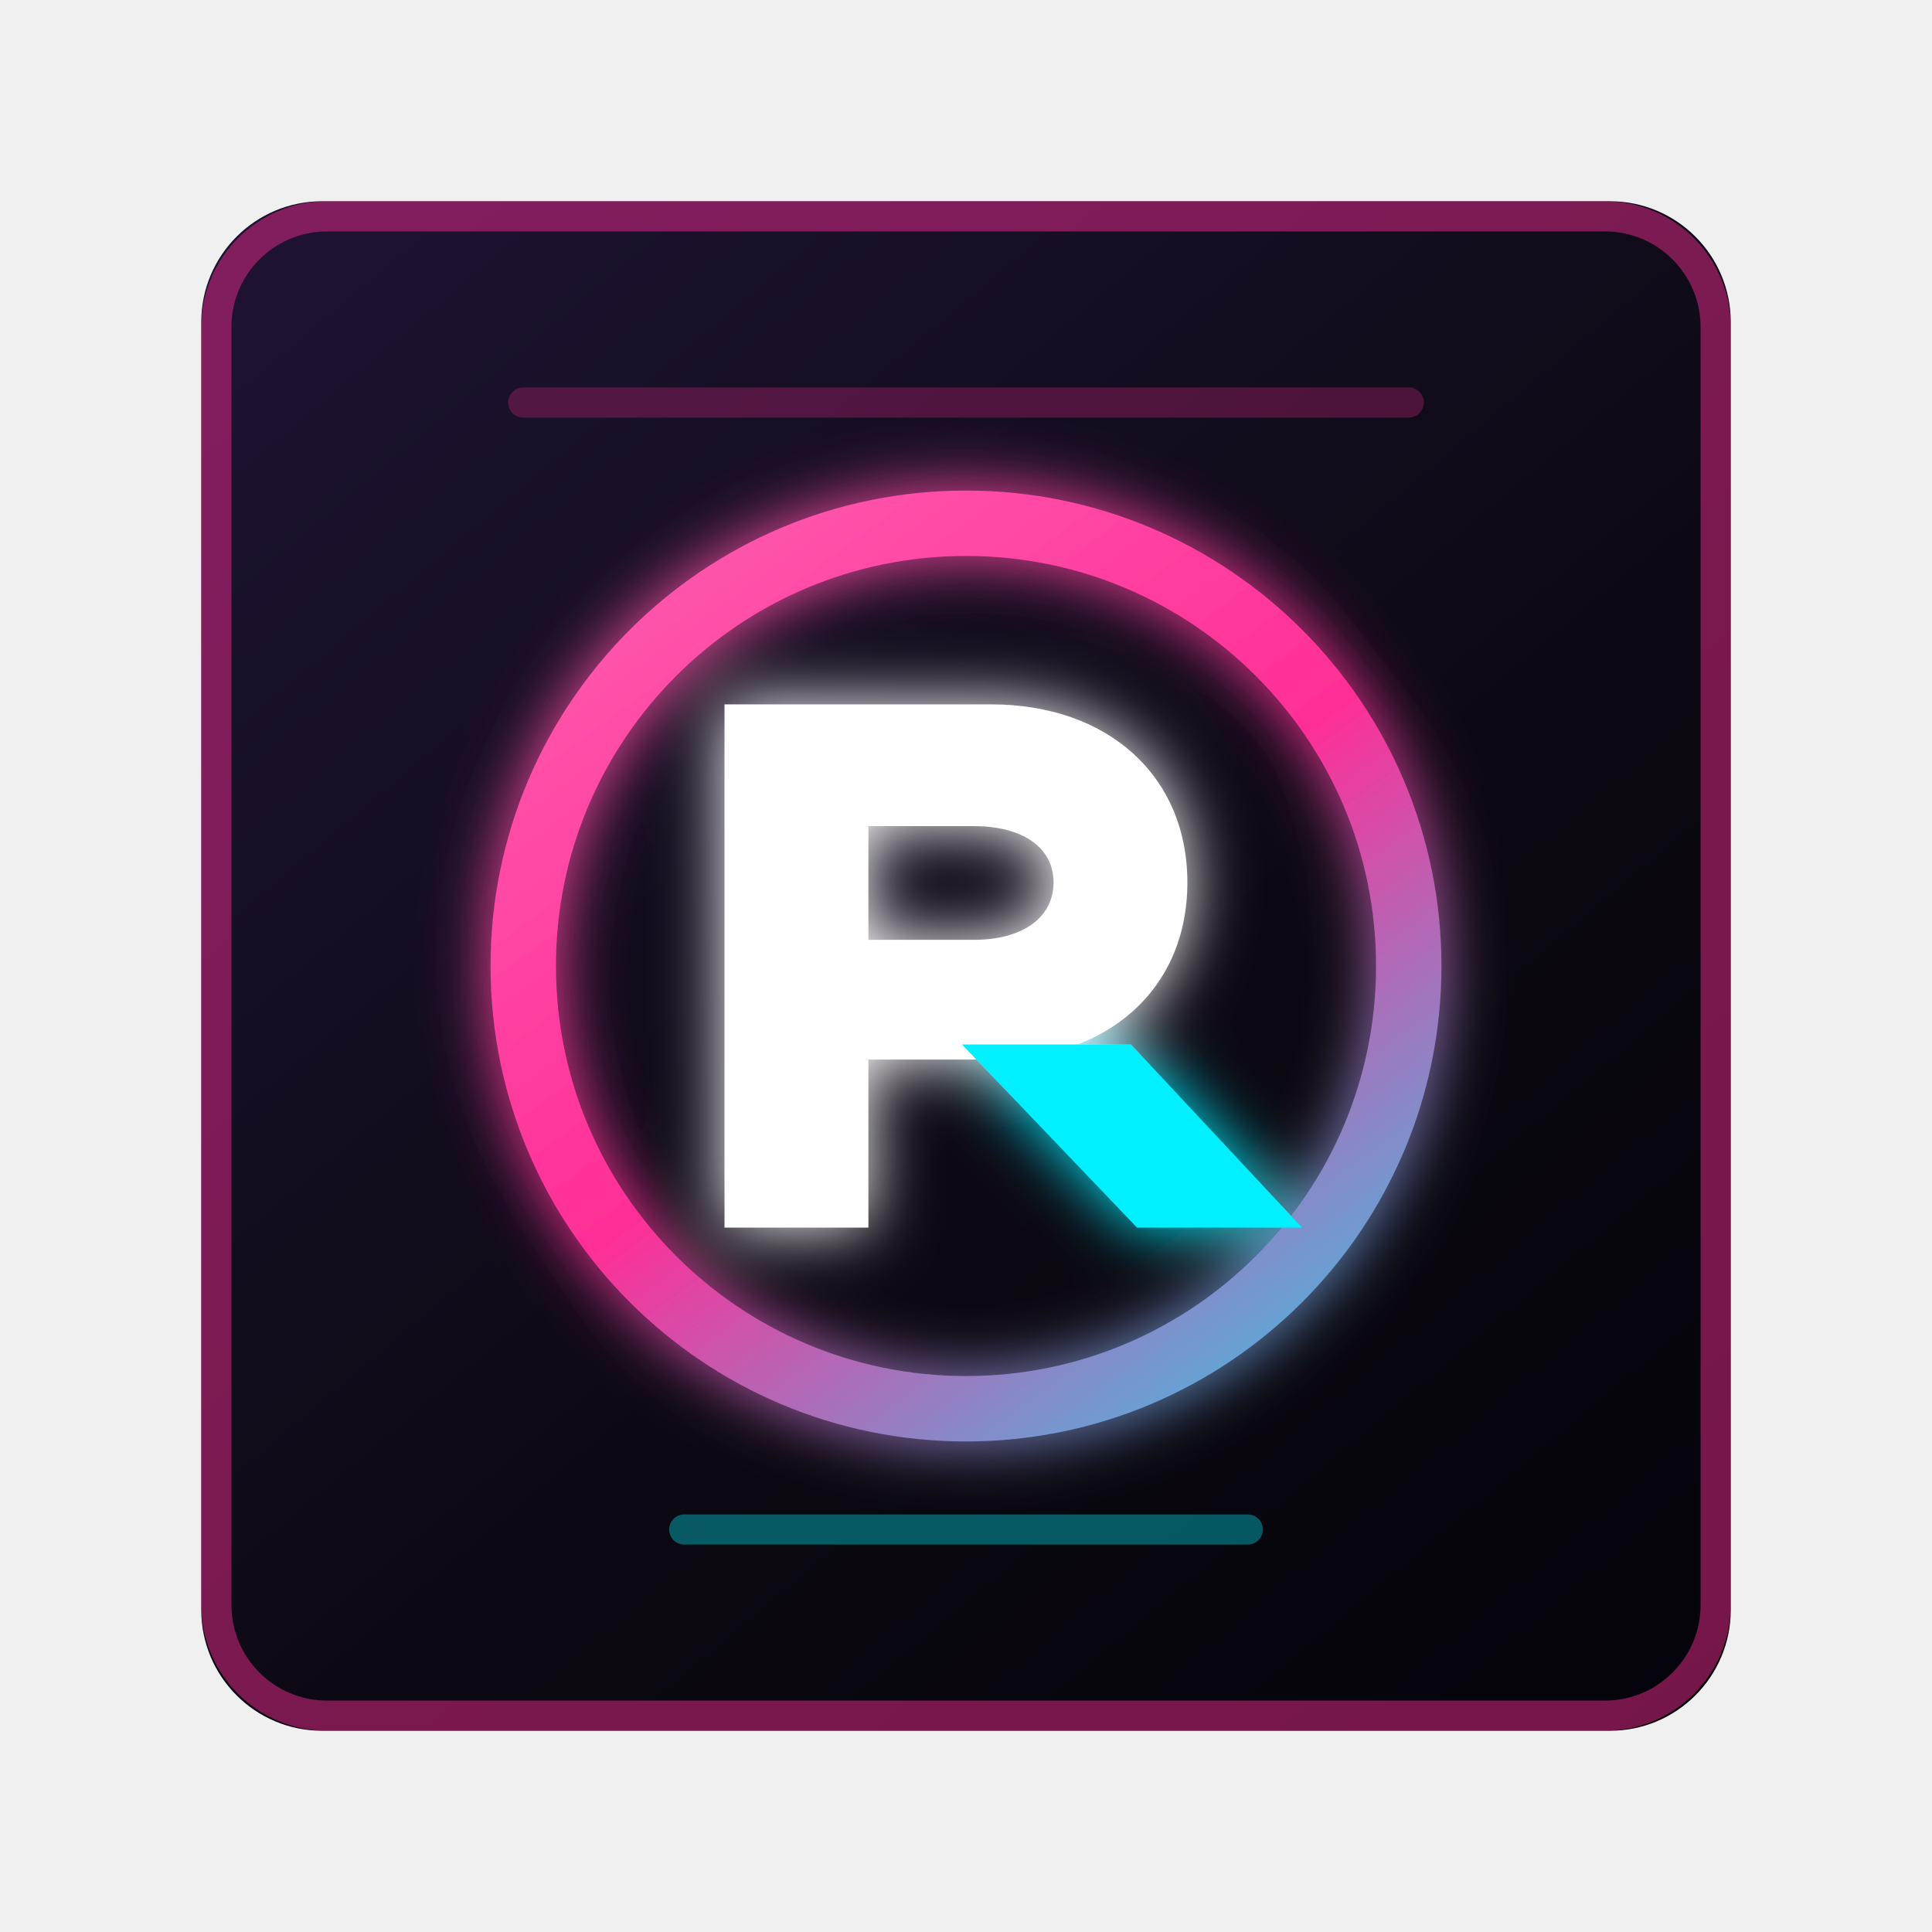
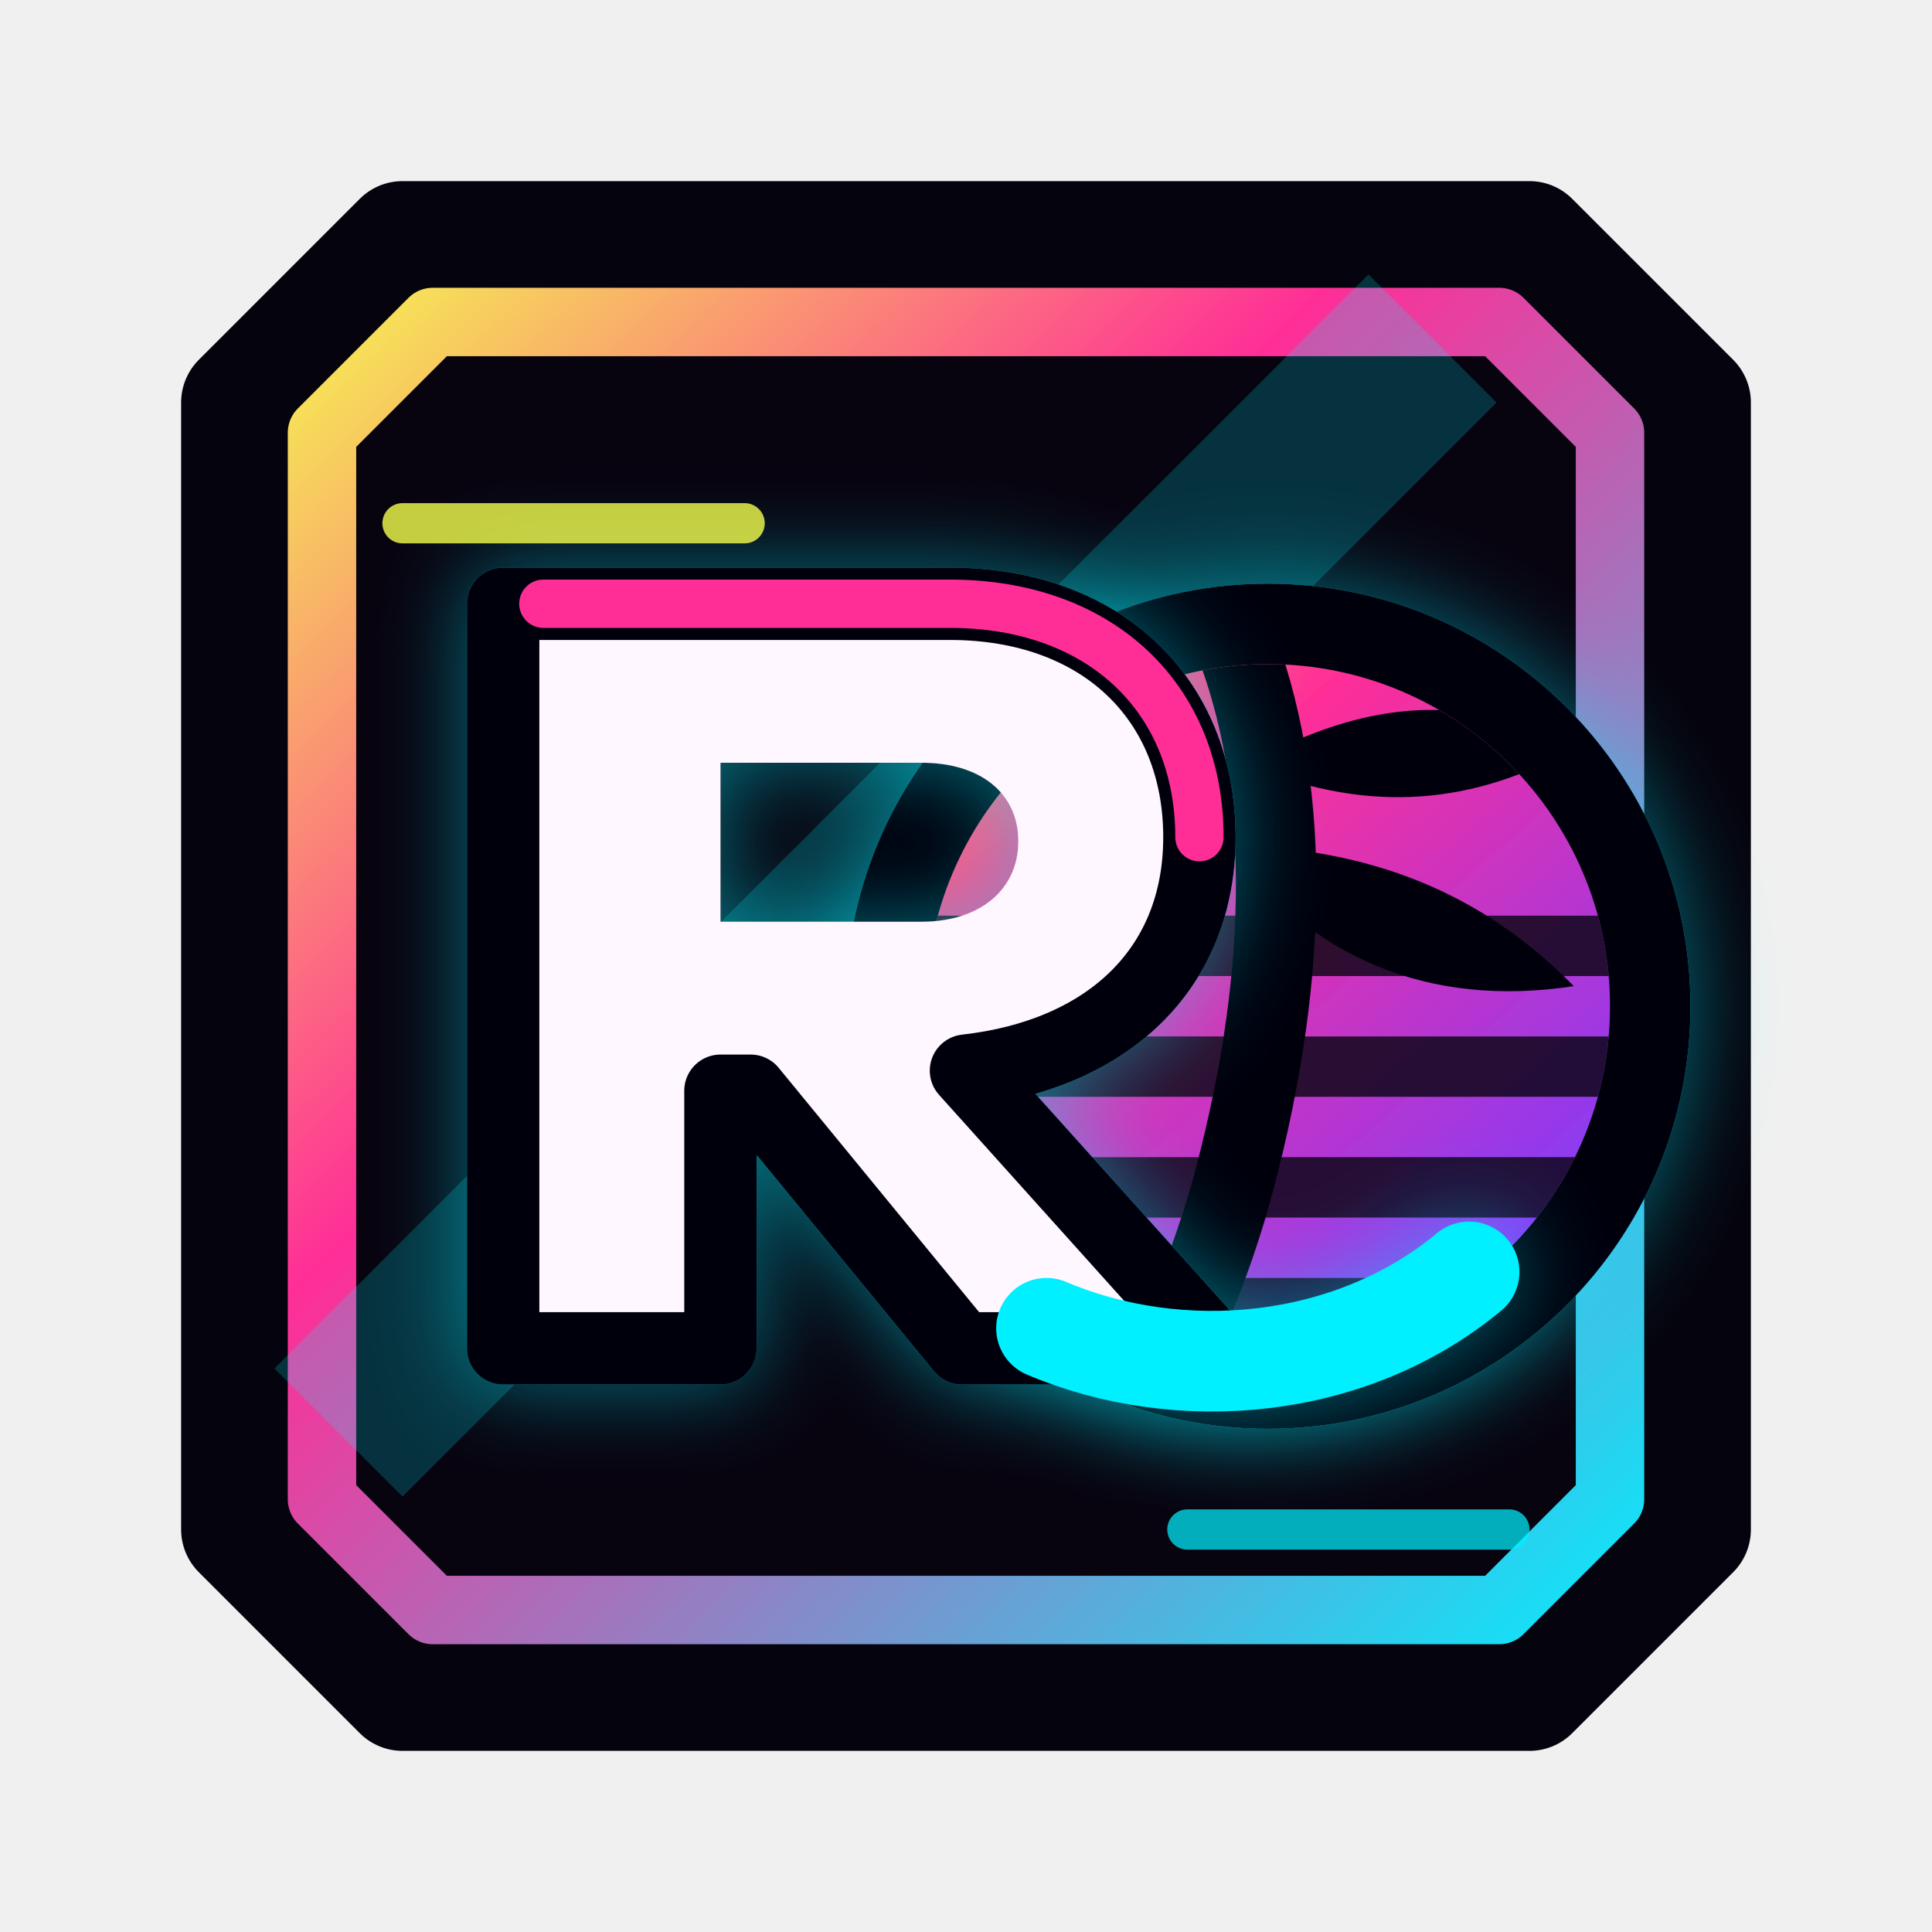
<svg xmlns="http://www.w3.org/2000/svg" width="96" height="96" viewBox="0 0 96 96" fill="none" role="img" aria-label="RetroOasis">
  <defs>
-     <linearGradient id="ro-neon" x1="25" y1="17" x2="71" y2="80" gradientUnits="userSpaceOnUse">
-       <stop stop-color="#ff6bb5" />
-       <stop offset="0.5" stop-color="#ff2e97" />
+     <linearGradient id="ro-frame" x1="14" y1="13" x2="82" y2="83" gradientUnits="userSpaceOnUse">
+       <stop stop-color="#f5ff4d" />
+       <stop offset="0.38" stop-color="#ff2e97" />
      <stop offset="1" stop-color="#00f0ff" />
    </linearGradient>
-     <linearGradient id="ro-ink" x1="18" y1="12" x2="82" y2="88" gradientUnits="userSpaceOnUse">
-       <stop stop-color="#1d1230" />
-       <stop offset="0.62" stop-color="#0b0810" />
-       <stop offset="1" stop-color="#04030a" />
+     <linearGradient id="ro-sun" x1="31" y1="25" x2="70" y2="70" gradientUnits="userSpaceOnUse">
+       <stop stop-color="#f5ff4d" />
+       <stop offset="0.5" stop-color="#ff2e97" />
+       <stop offset="1" stop-color="#7c3cff" />
    </linearGradient>
-     <filter id="ro-glow" x="-30%" y="-30%" width="160%" height="160%">
-       <feGaussianBlur stdDeviation="1.6" result="b" />
-       <feMerge>
-         <feMergeNode in="b" />
-         <feMergeNode in="SourceGraphic" />
-       </feMerge>
+     <filter id="ro-pop" x="-28%" y="-28%" width="156%" height="156%" color-interpolation-filters="sRGB">
+       <feDropShadow dx="0" dy="0" stdDeviation="1.6" flood-color="#ff2e97" flood-opacity="0.9" />
+       <feDropShadow dx="0" dy="0" stdDeviation="2.2" flood-color="#00f0ff" flood-opacity="0.45" />
    </filter>
+     <clipPath id="ro-o-clip">
+       <circle cx="63" cy="50" r="17" />
+     </clipPath>
  </defs>
-   <rect x="10" y="10" width="76" height="76" rx="6" fill="url(#ro-ink)" />
-   <rect x="10.75" y="10.75" width="74.5" height="74.5" rx="5.5" stroke="#ff2e97" stroke-opacity="0.45" stroke-width="1.5" />
-   <g filter="url(#ro-glow)">
-     <path d="M26 48C26 35.85 35.85 26 48 26C60.15 26 70 35.85 70 48C70 60.15 60.15 70 48 70C35.85 70 26 60.15 26 48Z" stroke="url(#ro-neon)" stroke-width="3.25" />
-     <path d="M36 61V35H49.25C55.05 35 59 38.55 59 43.85C59 49.15 55.05 52.65 49.25 52.65H43.15V61H36ZM43.15 46.7H48.4C50.8 46.7 52.35 45.6 52.35 43.85C52.35 42.1 50.8 41.05 48.4 41.05H43.15V46.7Z" fill="#ffffff" />
-     <path d="M56.5 61L47.8 51.9H56.2L64.7 61H56.5Z" fill="#00f0ff" />
+   <path d="M12 20L20 12H76L84 20V76L76 84H20L12 76V20Z" fill="#07030f" />
+   <path d="M12 20L20 12H76L84 20V76L76 84H20L12 76V20Z" stroke="#05030d" stroke-width="6" stroke-linejoin="round" />
+   <path d="M16 21.5L21.5 16H74.5L80 21.5V74.5L74.5 80H21.5L16 74.5V21.5Z" stroke="url(#ro-frame)" stroke-width="3.4" stroke-linejoin="round" />
+   <path d="M20 68L68 20" stroke="#00f0ff" stroke-opacity="0.2" stroke-width="9" stroke-linecap="square" />
+   <g filter="url(#ro-pop)">
+     <circle cx="63" cy="50" r="21" fill="#05030d" />
+     <circle cx="63" cy="50" r="17" fill="url(#ro-sun)" />
+     <g clip-path="url(#ro-o-clip)">
+       <path d="M44 47H82M44 53H82M46 59H80M50 65H76" stroke="#05030d" stroke-opacity="0.8" stroke-width="3" />
+       <path d="M61 31C64 38 64.2 47.2 61.6 57.6C60.5 62.1 58.8 66.3 56.5 70.4" stroke="#05030d" stroke-width="4" stroke-linecap="round" />
+       <path d="M62 38C68 34.6 73.4 34.4 78 37.3C72.7 40.2 67.5 40.3 62 38Z" fill="#05030d" />
+       <path d="M61 42C68.1 42.1 73.7 44.4 78.2 49C71 50.1 65.1 47.6 61 42Z" fill="#05030d" />
+     </g>
  </g>
-   <path d="M34 76H62" stroke="#00f0ff" stroke-opacity="0.35" stroke-width="1.5" stroke-linecap="round" />
-   <path d="M26 20H70" stroke="#ff2e97" stroke-opacity="0.25" stroke-width="1.5" stroke-linecap="round" />
+   <g filter="url(#ro-pop)">
+     <path d="M25 67V30H47.2C54.7 30 59.6 34.7 59.6 41.6C59.6 48.1 55.1 52.4 48 53.2L60.4 67H47.8L37.3 54.2H35.8V67H25ZM35.8 45.8H45.8C48.7 45.8 50.6 44.2 50.6 41.8C50.6 39.4 48.7 37.9 45.8 37.9H35.8V45.8Z" fill="#fff7ff" />
+     <path d="M25 67V30H47.2C54.7 30 59.6 34.7 59.6 41.6C59.6 48.1 55.1 52.4 48 53.2L60.4 67H47.8L37.3 54.2H35.8V67H25Z" stroke="#05030d" stroke-width="3.6" stroke-linejoin="round" />
+     <path d="M52 66C58.6 68.8 67.1 68.1 73 63.2" stroke="#00f0ff" stroke-width="5" stroke-linecap="round" />
+     <path d="M27 30H47.2C54.7 30 59.6 34.7 59.6 41.6" stroke="#ff2e97" stroke-width="2.4" stroke-linecap="round" stroke-linejoin="round" />
+   </g>
+   <path d="M20 26H37" stroke="#f5ff4d" stroke-opacity="0.8" stroke-width="2" stroke-linecap="round" />
+   <path d="M59 76H75" stroke="#00f0ff" stroke-opacity="0.72" stroke-width="2" stroke-linecap="round" />
</svg>
